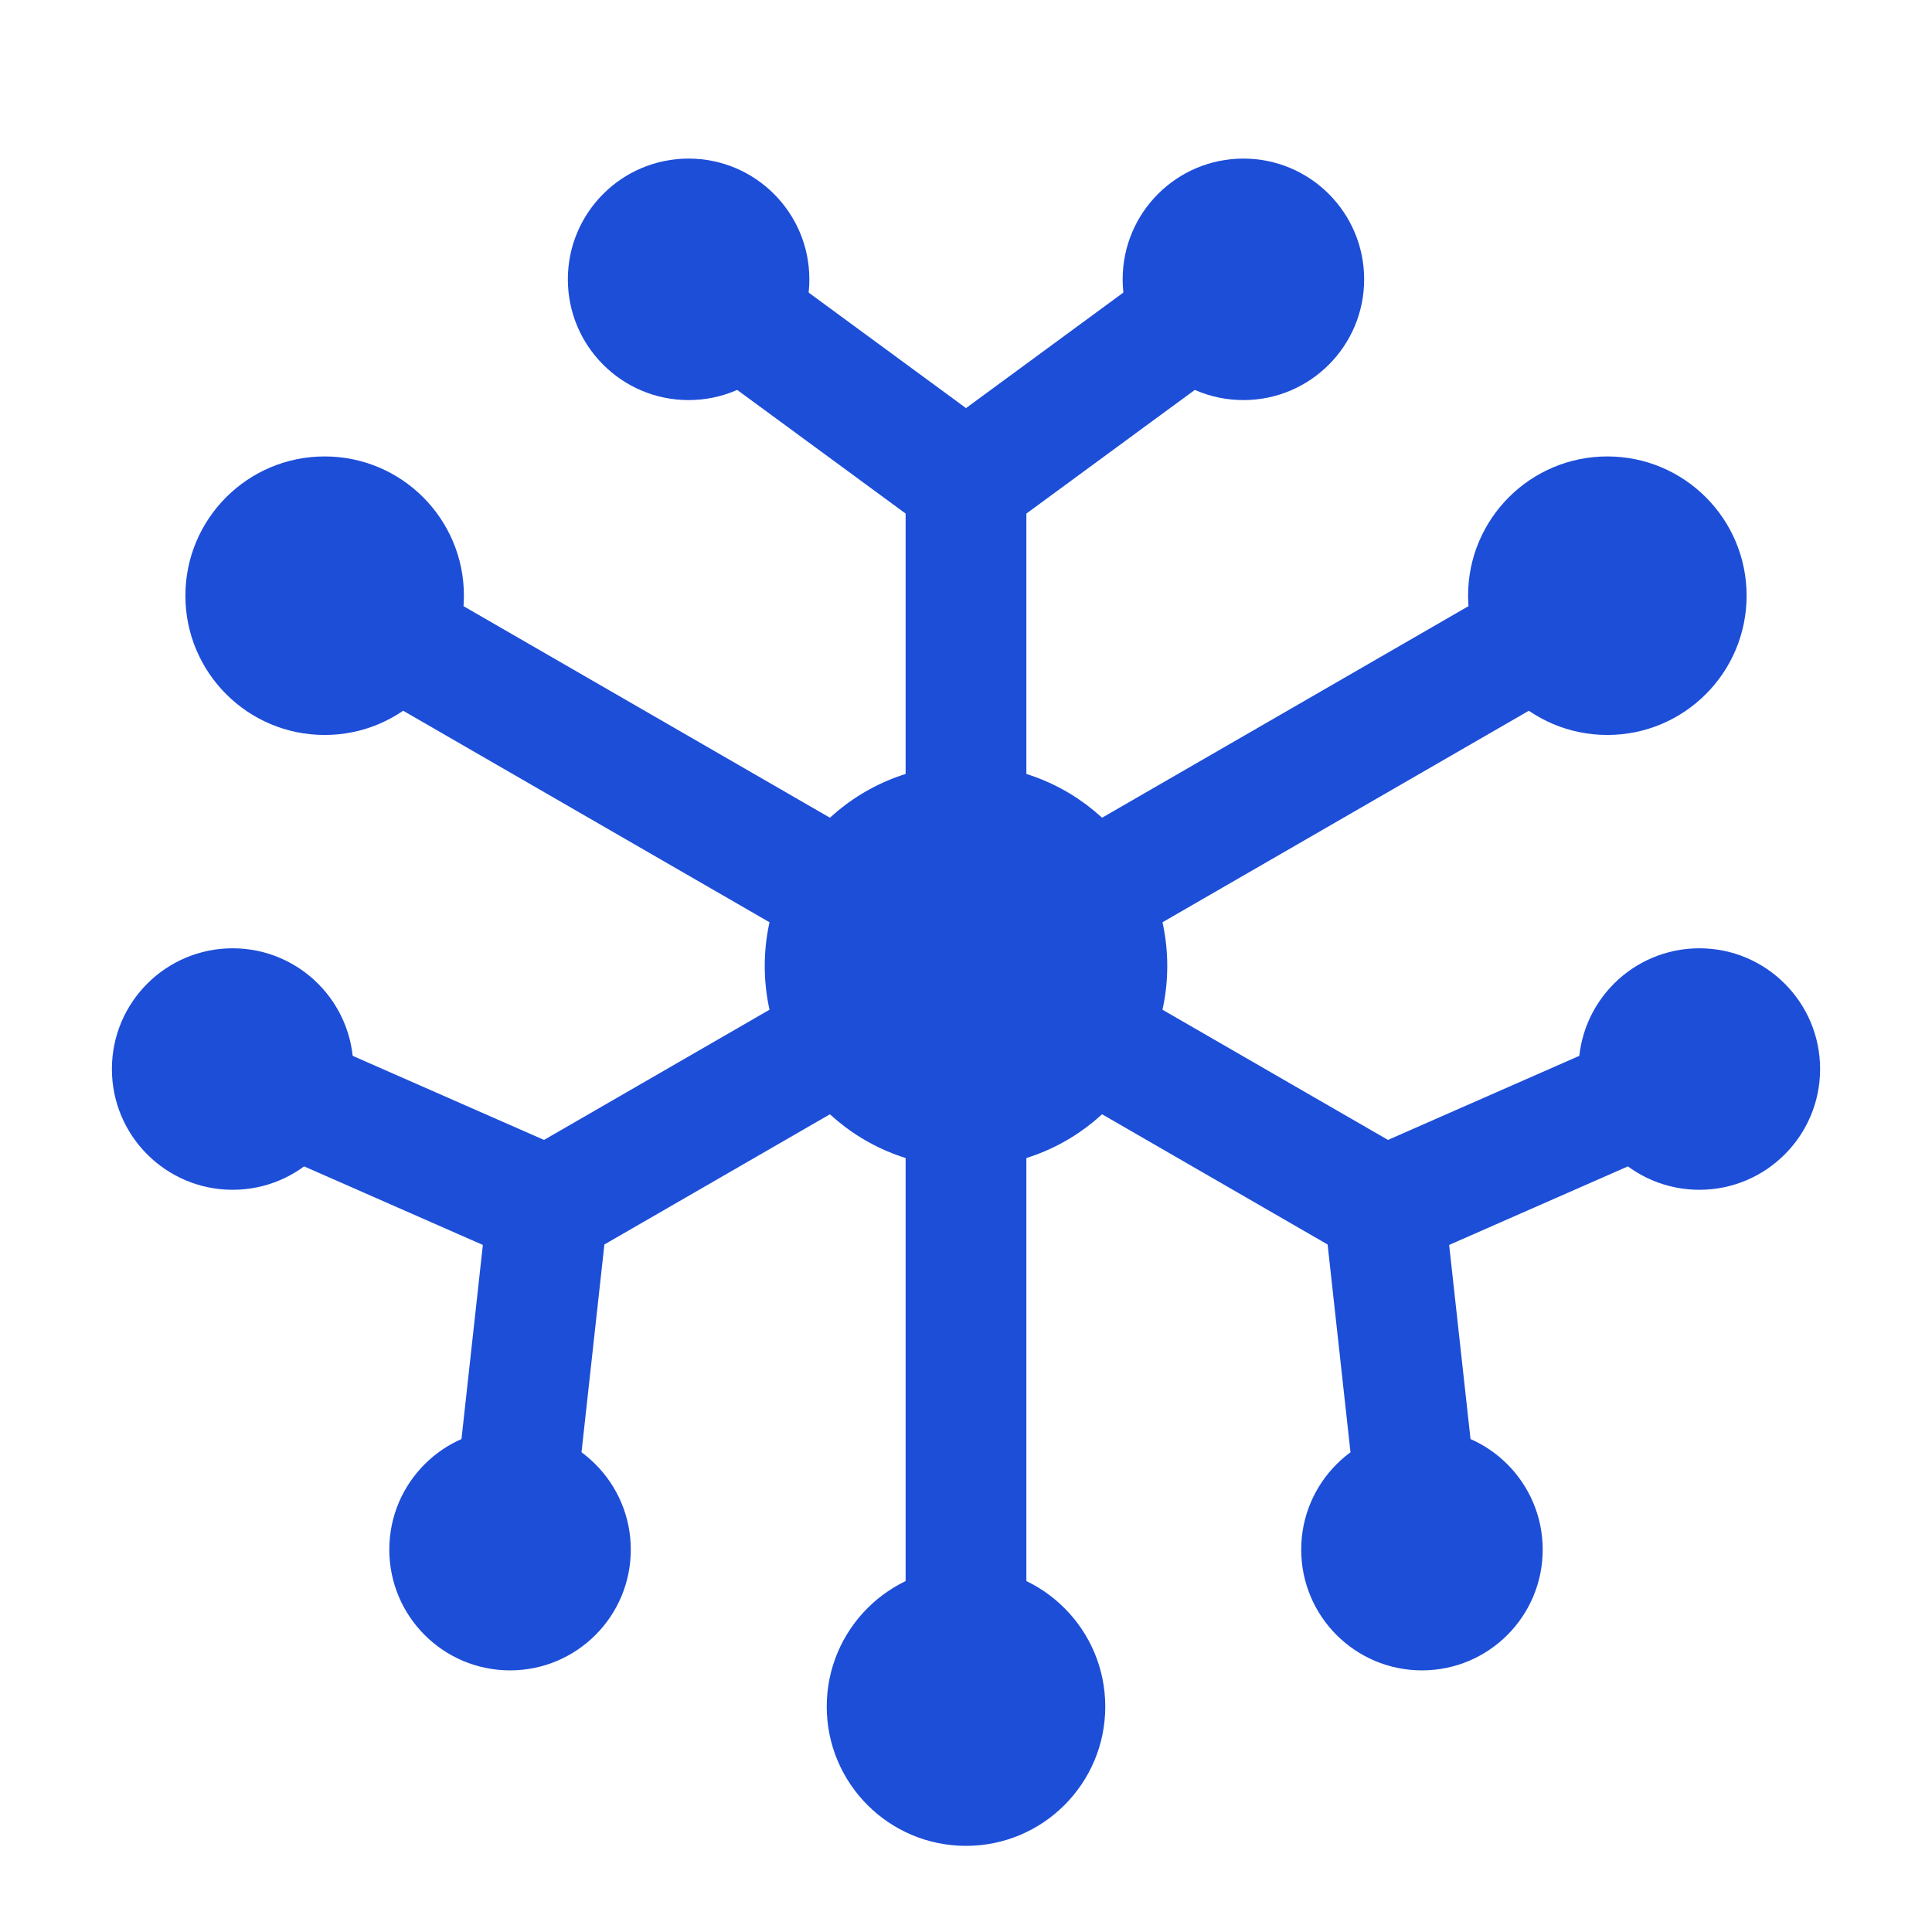
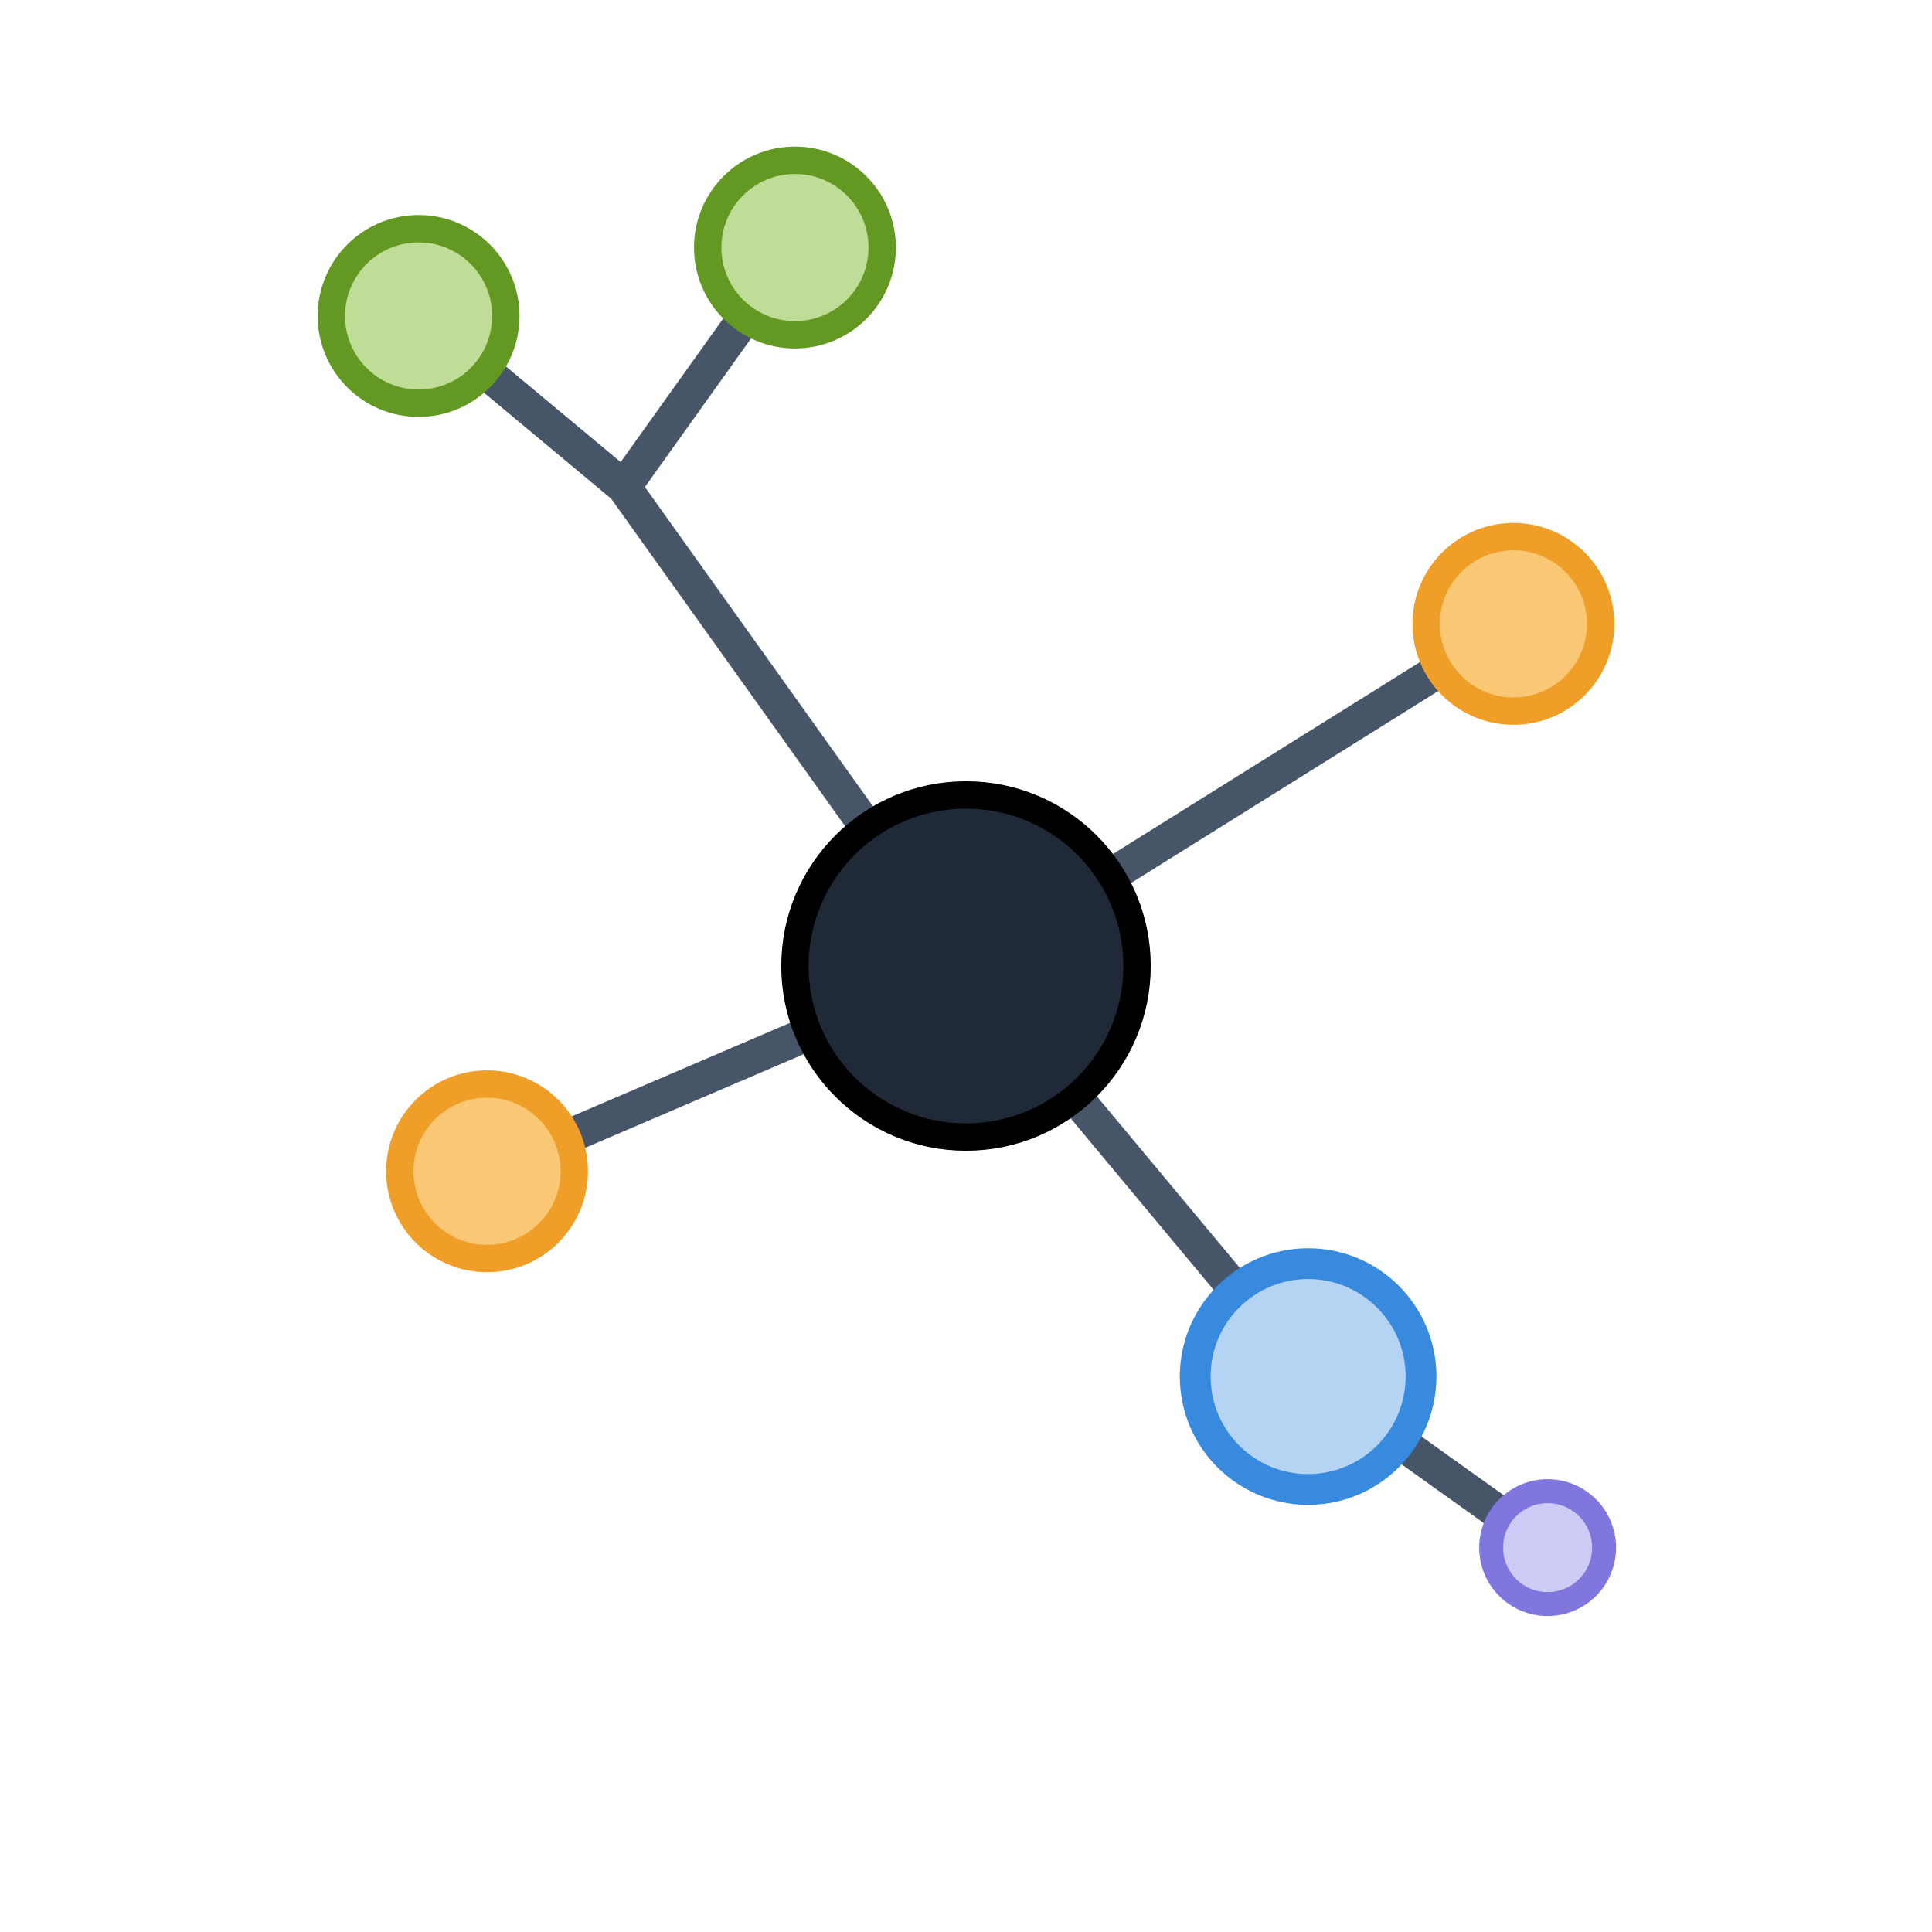
- <svg xmlns="http://www.w3.org/2000/svg" viewBox="0 0 24 24" fill="none" stroke="#1d4ed8" stroke-width="1.5" stroke-linecap="round" stroke-linejoin="round">
-   <circle cx="12" cy="12" r="2.5" fill="#1d4ed8" stroke="none" />
-   <line x1="12" y1="12" x2="12" y2="6" />
-   <line x1="12" y1="6" x2="8.554" y2="3.47" />
-   <line x1="12" y1="6" x2="15.446" y2="3.47" />
-   <circle cx="8.554" cy="3.47" r="1.5" fill="#1d4ed8" stroke="none" />
-   <circle cx="15.446" cy="3.47" r="1.5" fill="#1d4ed8" stroke="none" />
-   <line x1="12" y1="12" x2="19.967" y2="7.4" />
-   <circle cx="19.967" cy="7.4" r="1.73" fill="#1d4ed8" stroke="none" />
-   <line x1="12" y1="12" x2="17.196" y2="15" />
-   <line x1="17.196" y1="15" x2="21.11" y2="13.28" />
-   <line x1="17.196" y1="15" x2="17.664" y2="19.25" />
-   <circle cx="21.11" cy="13.28" r="1.5" fill="#1d4ed8" stroke="none" />
-   <circle cx="17.664" cy="19.25" r="1.5" fill="#1d4ed8" stroke="none" />
-   <line x1="12" y1="12" x2="12" y2="21.2" />
-   <circle cx="12" cy="21.2" r="1.73" fill="#1d4ed8" stroke="none" />
-   <line x1="12" y1="12" x2="6.804" y2="15" />
-   <line x1="6.804" y1="15" x2="6.336" y2="19.25" />
-   <line x1="6.804" y1="15" x2="2.89" y2="13.28" />
-   <circle cx="6.336" cy="19.25" r="1.5" fill="#1d4ed8" stroke="none" />
-   <circle cx="2.89" cy="13.28" r="1.5" fill="#1d4ed8" stroke="none" />
-   <line x1="12" y1="12" x2="4.033" y2="7.4" />
-   <circle cx="4.033" cy="7.4" r="1.73" fill="#1d4ed8" stroke="none" />
+ <svg xmlns="http://www.w3.org/2000/svg" viewBox="0 0 24 24" fill="none">
+   <g transform="translate(12 12) scale(0.85) translate(-12 -12)">
+     <g stroke="#475569" stroke-width="0.5" stroke-linecap="round">
+       <line x1="12" y1="12" x2="20" y2="7" />
+       <line x1="12" y1="12" x2="5" y2="15" />
+       <line x1="12" y1="12" x2="7" y2="5" />
+       <line x1="7" y1="5" x2="4" y2="2.5" />
+       <line x1="7" y1="5" x2="9.5" y2="1.5" />
+       <line x1="12" y1="12" x2="17" y2="18" />
+       <line x1="17" y1="18" x2="20.5" y2="20.5" />
+     </g>
+     <circle cx="12" cy="12" r="2.5" fill="#1F2937" stroke="#000000" stroke-width="0.4" />
+     <circle cx="4" cy="2.5" r="1.275" fill="#C0DD97" stroke="#639922" stroke-width="0.4" />
+     <circle cx="9.5" cy="1.5" r="1.275" fill="#C0DD97" stroke="#639922" stroke-width="0.4" />
+     <circle cx="20" cy="7" r="1.275" fill="#FAC775" stroke="#EF9F27" stroke-width="0.4" />
+     <circle cx="5" cy="15" r="1.275" fill="#FAC775" stroke="#EF9F27" stroke-width="0.4" />
+     <circle cx="17" cy="18" r="1.65" fill="#B5D4F4" stroke="#378ADD" stroke-width="0.45" />
+     <circle cx="20.5" cy="20.5" r="0.825" fill="#CECBF6" stroke="#7F77DD" stroke-width="0.35" />
+   </g>
</svg>
